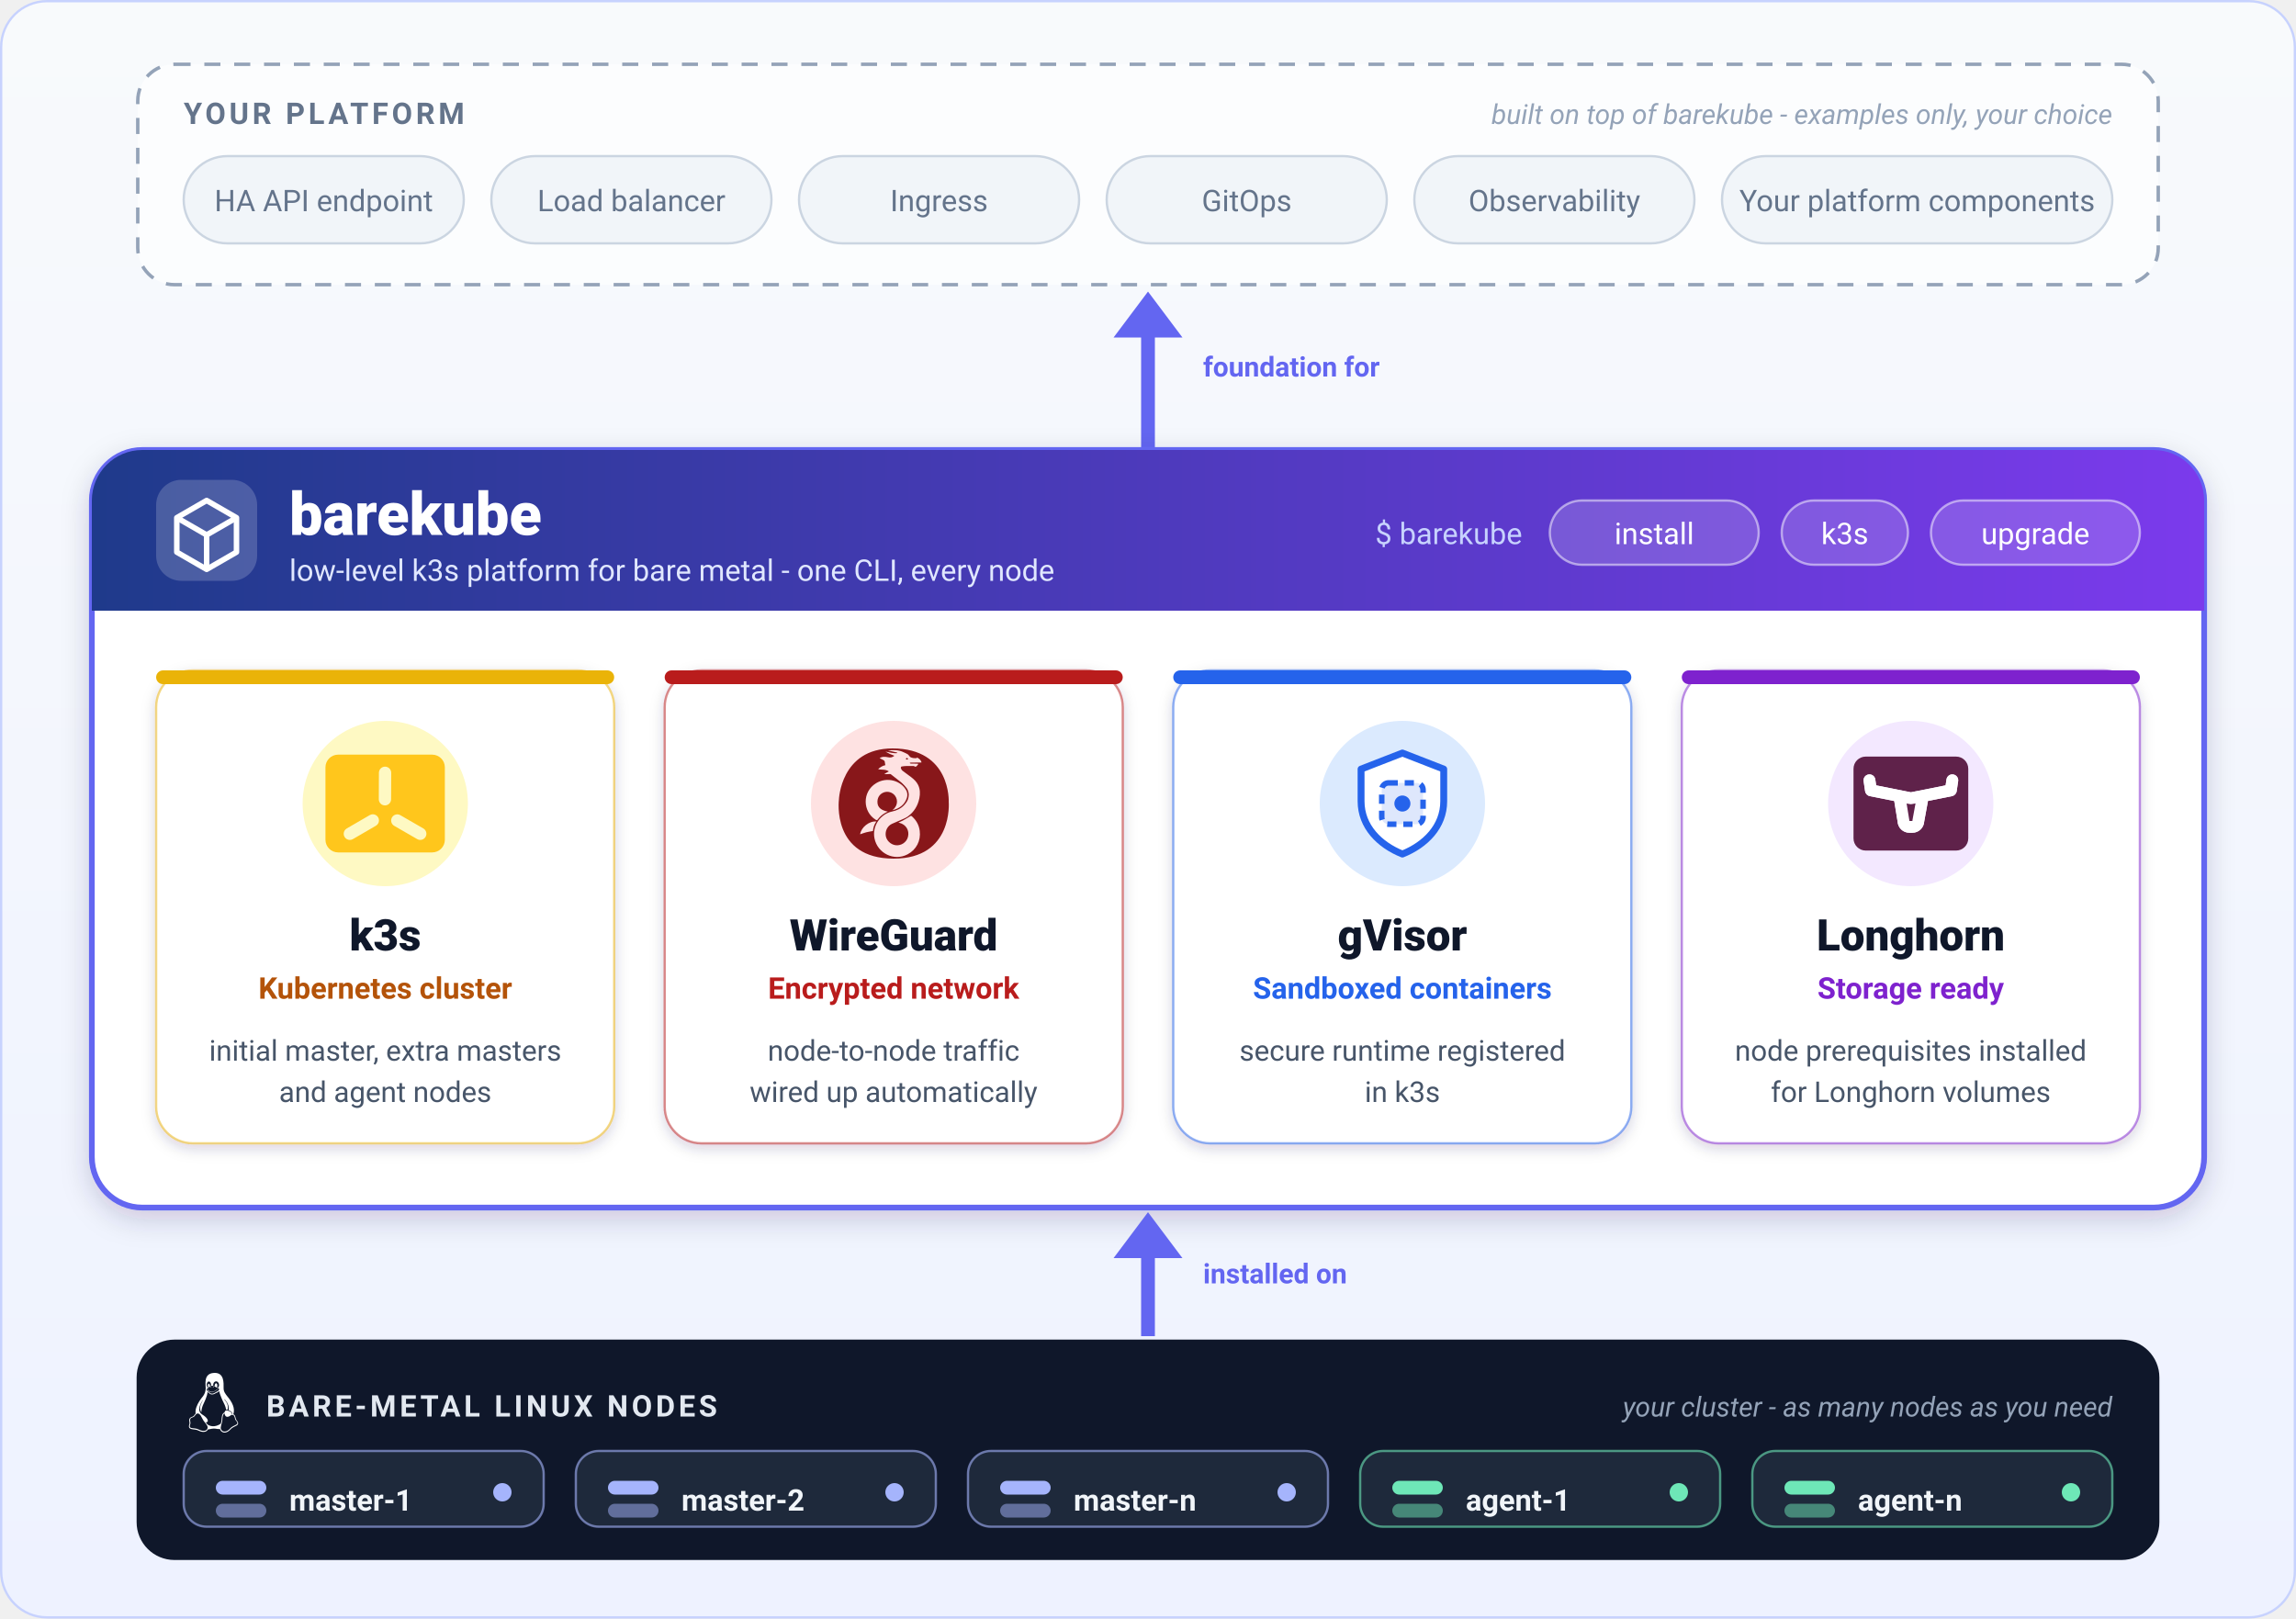
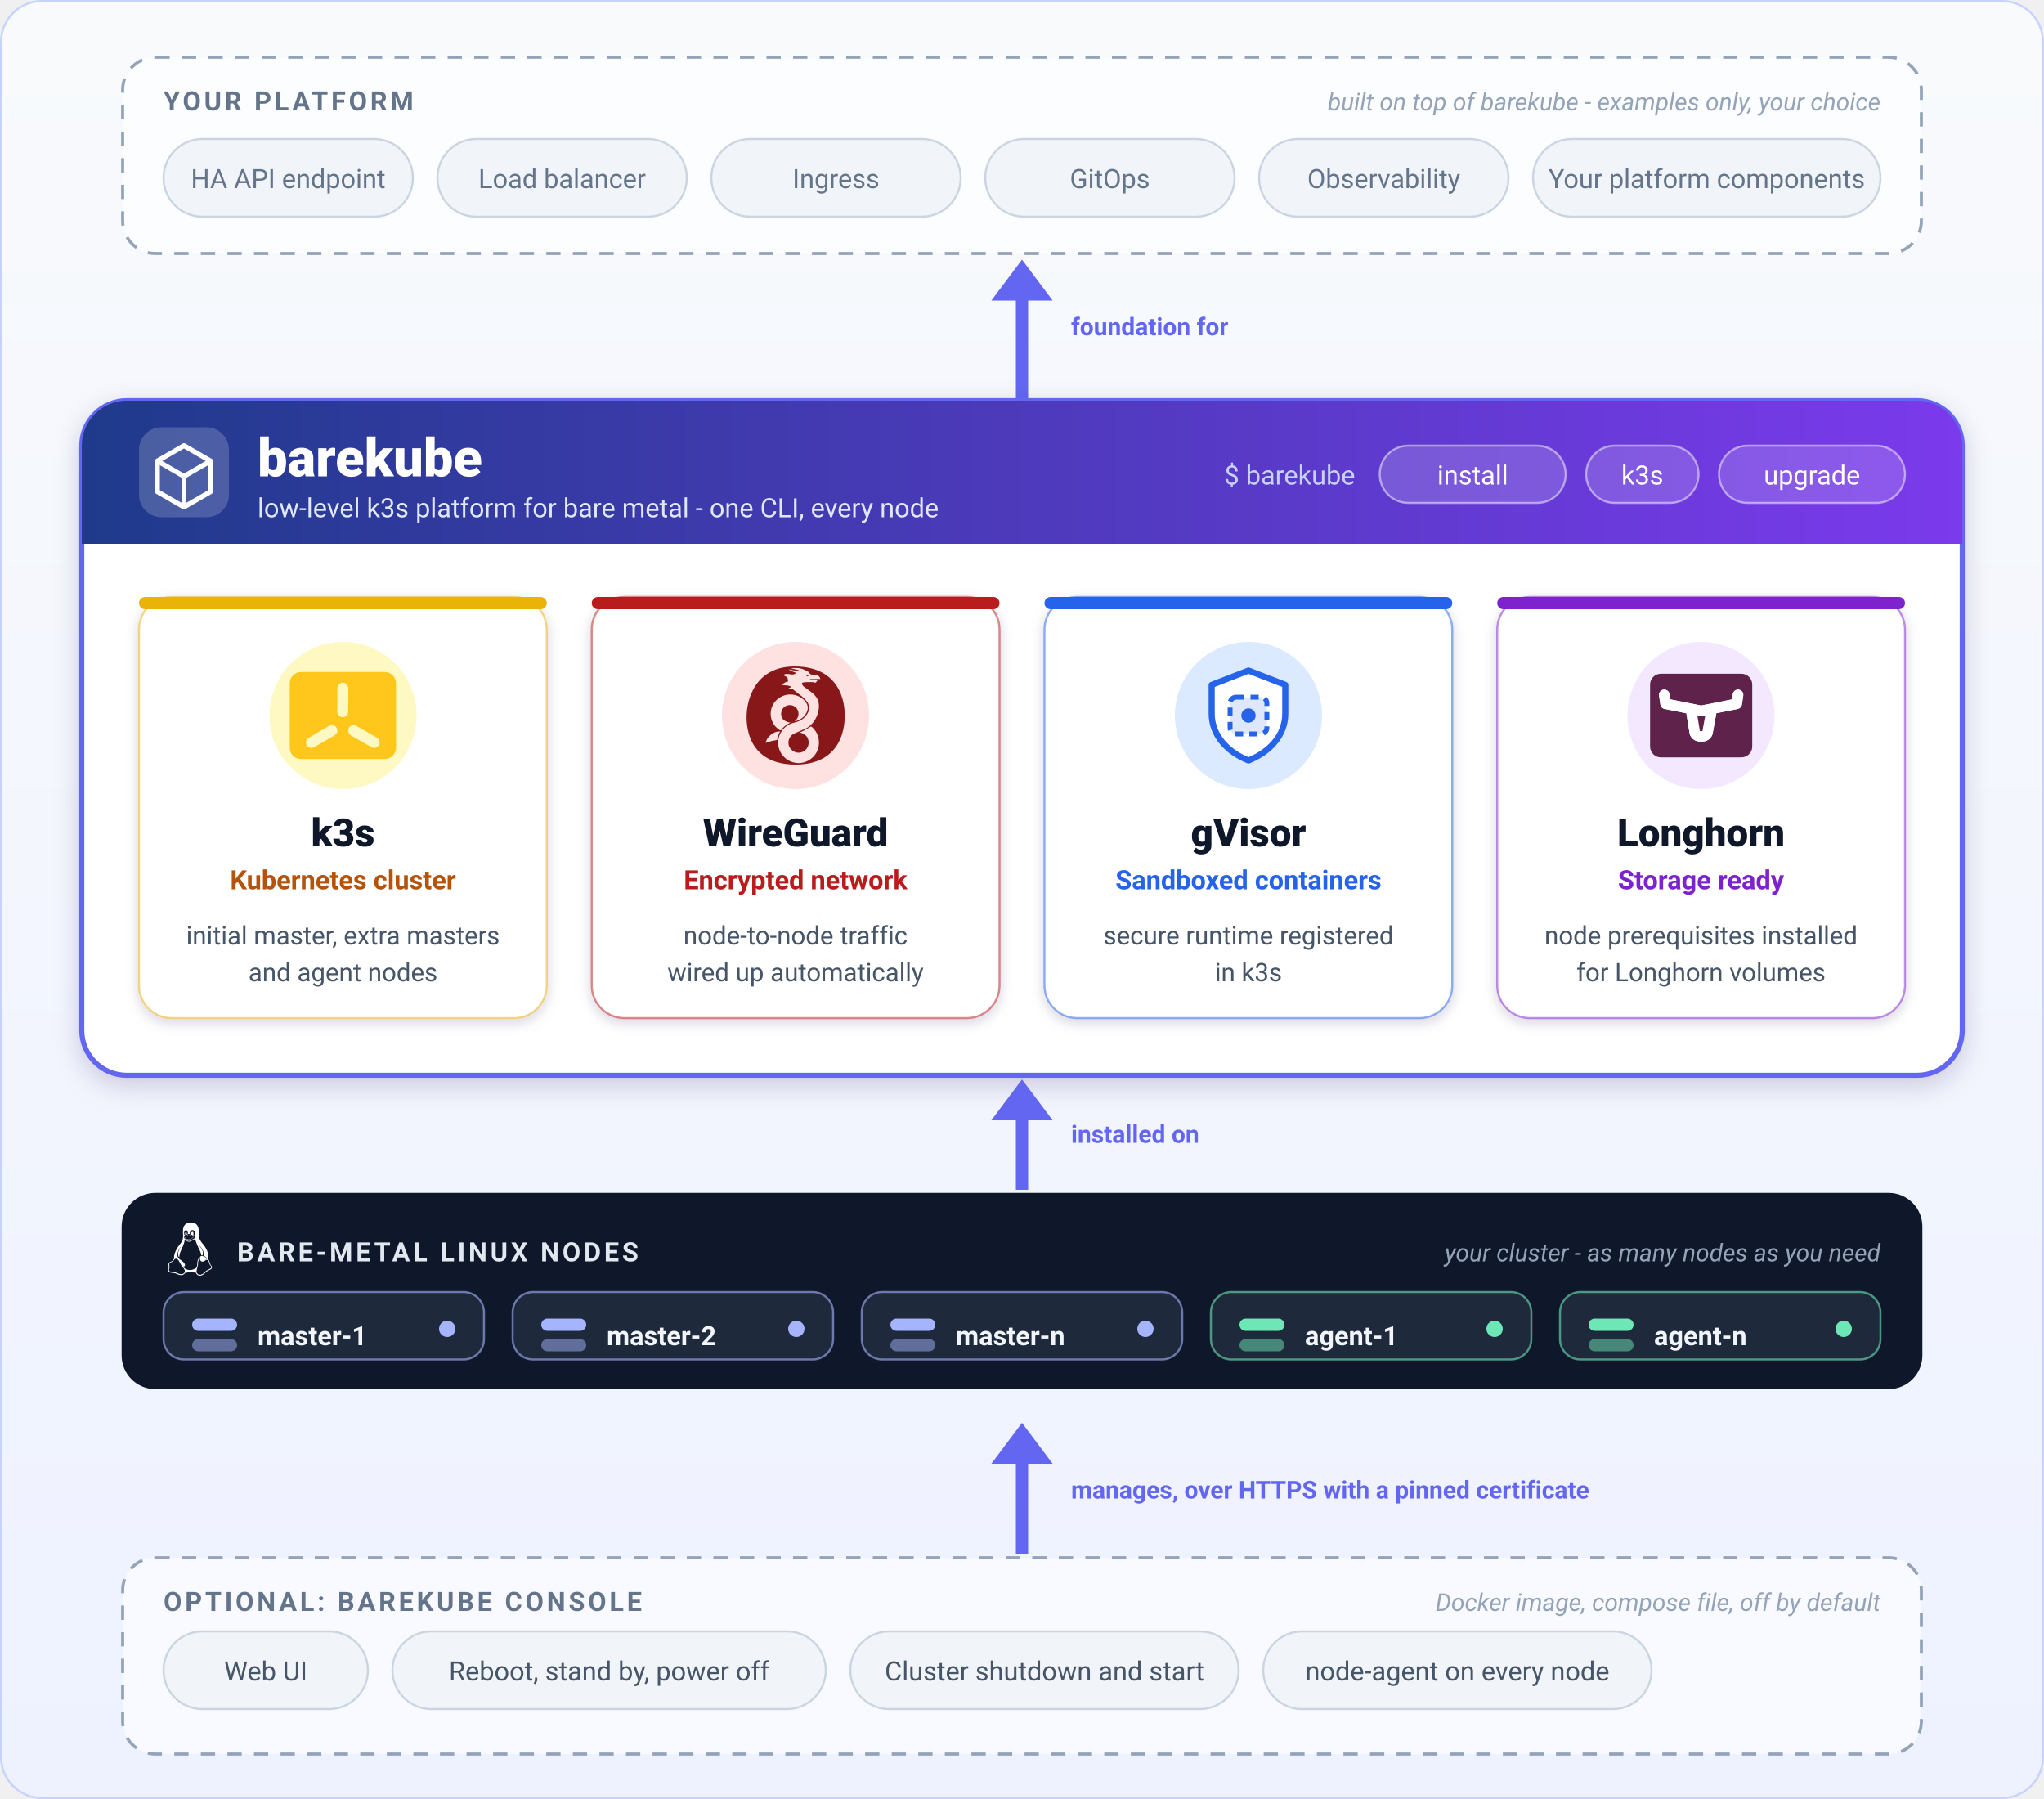
- <svg xmlns="http://www.w3.org/2000/svg" viewBox="0 0 1000 705" width="1000" height="705" role="img" aria-labelledby="t d">
+ <svg xmlns="http://www.w3.org/2000/svg" viewBox="0 0 1000 880" width="1000" height="880" role="img" aria-labelledby="t d">
  <defs>
    <linearGradient id="hdr" x1="0" y1="0" x2="1" y2="0">
      <stop offset="0" stop-color="#1e3a8a" />
      <stop offset="1" stop-color="#7c3aed" />
    </linearGradient>
    <linearGradient id="bg" x1="0" y1="0" x2="0" y2="1">
      <stop offset="0" stop-color="#f8fafc" />
      <stop offset="1" stop-color="#eef2ff" />
    </linearGradient>
    <filter id="sh" x="-10%" y="-10%" width="120%" height="130%">
      <feDropShadow dx="0" dy="4" stdDeviation="6" flood-color="#1e1b4b" flood-opacity="0.18" />
    </filter>
    <filter id="shs" x="-10%" y="-10%" width="120%" height="130%">
      <feDropShadow dx="0" dy="2" stdDeviation="3" flood-color="#1e1b4b" flood-opacity="0.18" />
    </filter>
    <style>text{font-family:-apple-system,"Segoe UI",Roboto,Helvetica,Arial,sans-serif}</style>
  </defs>
-   <rect x="0.5" y="0.5" width="999" height="704" rx="20" fill="url(#bg)" stroke="#c7d2fe" />
+   <rect x="0.5" y="0.5" width="999" height="879" rx="20" fill="url(#bg)" stroke="#c7d2fe" />
  <rect x="60" y="28" width="880" height="96" rx="16" fill="#ffffff" fill-opacity="0.6" stroke="#94a3b8" stroke-width="1.5" stroke-dasharray="7 6" />
  <text x="80" y="54" font-size="13" font-weight="700" letter-spacing="1.5" fill="#64748b">YOUR PLATFORM</text>
  <text x="920" y="54" text-anchor="end" font-size="12" fill="#94a3b8" font-style="italic">built on top of barekube - examples only, your choice</text>
  <rect x="80" y="68" width="122" height="38" rx="19" fill="#f1f5f9" stroke="#cbd5e1" />
  <text x="141.0" y="92" text-anchor="middle" font-size="13" fill="#64748b">HA API endpoint</text>
  <rect x="214" y="68" width="122" height="38" rx="19" fill="#f1f5f9" stroke="#cbd5e1" />
  <text x="275.0" y="92" text-anchor="middle" font-size="13" fill="#64748b">Load balancer</text>
  <rect x="348" y="68" width="122" height="38" rx="19" fill="#f1f5f9" stroke="#cbd5e1" />
  <text x="409.0" y="92" text-anchor="middle" font-size="13" fill="#64748b">Ingress</text>
  <rect x="482" y="68" width="122" height="38" rx="19" fill="#f1f5f9" stroke="#cbd5e1" />
  <text x="543.0" y="92" text-anchor="middle" font-size="13" fill="#64748b">GitOps</text>
  <rect x="616" y="68" width="122" height="38" rx="19" fill="#f1f5f9" stroke="#cbd5e1" />
  <text x="677.0" y="92" text-anchor="middle" font-size="13" fill="#64748b">Observability</text>
  <rect x="750" y="68" width="170" height="38" rx="19" fill="#f1f5f9" stroke="#cbd5e1" />
  <text x="835.0" y="92" text-anchor="middle" font-size="13" fill="#64748b">Your platform components</text>
  <path d="M497.0 198 V147 H485 L500 127 L515 147 H503.0 V198 Z" fill="#6366f1" />
  <text x="524" y="164" font-size="12" fill="#6366f1" font-weight="600">foundation for</text>
  <rect x="40" y="196" width="920" height="330" rx="22" fill="#ffffff" stroke="#6366f1" stroke-width="2.5" filter="url(#sh)" />
  <path d="M40 218 a22 22 0 0 1 22 -22 h876 a22 22 0 0 1 22 22 v48 h-920 z" fill="url(#hdr)" />
  <g transform="translate(68,209)">
    <rect width="44" height="44" rx="11" fill="#fff" fill-opacity="0.18" />
    <path d="M22 9 L35 16.5 V31.5 L22 39 L9 31.5 V16.5 Z" fill="none" stroke="#fff" stroke-width="2.4" stroke-linejoin="round" />
    <path d="M9 16.5 L22 24 L35 16.5 M22 24 V39" fill="none" stroke="#fff" stroke-width="2.4" stroke-linejoin="round" />
  </g>
  <text x="126" y="233" font-size="26" font-weight="800" fill="#fff">barekube</text>
  <text x="126" y="253" font-size="13" fill="#e0e7ff">low-level k3s platform for bare metal - one CLI, every node</text>
  <rect x="841" y="218" width="91" height="28" rx="14" fill="#fff" fill-opacity="0.16" stroke="#fff" stroke-opacity="0.5" />
  <text x="886.5" y="237" text-anchor="middle" font-size="13" font-family="ui-monospace,Menlo,Consolas,monospace" fill="#fff">upgrade</text>
  <rect x="776" y="218" width="55" height="28" rx="14" fill="#fff" fill-opacity="0.16" stroke="#fff" stroke-opacity="0.5" />
  <text x="803.5" y="237" text-anchor="middle" font-size="13" font-family="ui-monospace,Menlo,Consolas,monospace" fill="#fff">k3s</text>
  <rect x="675" y="218" width="91" height="28" rx="14" fill="#fff" fill-opacity="0.16" stroke="#fff" stroke-opacity="0.5" />
  <text x="720.5" y="237" text-anchor="middle" font-size="13" font-family="ui-monospace,Menlo,Consolas,monospace" fill="#fff">install</text>
  <text x="663" y="237" text-anchor="end" font-size="13" font-family="ui-monospace,Menlo,Consolas,monospace" fill="#c7d2fe">$ barekube</text>
  <g filter="url(#shs)">
    <rect x="68.0" y="292" width="199.5" height="206" rx="16" fill="#ffffff" stroke="#eab308" stroke-opacity="0.5" />
  </g>
  <rect x="68.0" y="292" width="199.5" height="6" rx="3" fill="#eab308" />
  <circle cx="167.8" cy="350" r="36" fill="#fef9c3" />
  <svg x="141.75" y="324" width="52" height="52" viewBox="0 0 194.256 159.089" preserveAspectRatio="xMidYMid meet">
    <path fill="#ffc61c" d="M173.695,0H20.561A20.621,20.621,0,0,0-0,20.561V138.528a20.621,20.621,0,0,0,20.561,20.561H173.695a20.621,20.621,0,0,0,20.561-20.561V20.561A20.621,20.621,0,0,0,173.695,0ZM82.083,115.687,44.711,137.405a10,10,0,1,1-10.049-17.292L72.034,98.395a10,10,0,1,1,10.049,17.292ZM96.785,82.598h-.045A10,10,0,0,1,86.784,72.554l.188-43.053a10.001,10.001,0,0,1,9.999-9.957h.045a10,10,0,0,1,9.956,10.043l-.188,43.053A10.001,10.001,0,0,1,96.785,82.598Zm66.125,51.157a9.996,9.996,0,0,1-13.66,3.66l-37.427-21.608a10,10,0,0,1,10-17.32l37.427,21.608A9.999,9.999,0,0,1,162.91,133.755Z" />
  </svg>
  <text x="167.8" y="414" text-anchor="middle" font-size="19" font-weight="800" fill="#0f172a">k3s</text>
  <text x="167.8" y="435" text-anchor="middle" font-size="13" font-weight="600" fill="#b45309">Kubernetes cluster</text>
  <text x="167.8" y="462" text-anchor="middle" font-size="12.5" fill="#475569">initial master, extra masters</text>
  <text x="167.8" y="480" text-anchor="middle" font-size="12.5" fill="#475569">and agent nodes</text>
  <g filter="url(#shs)">
    <rect x="289.5" y="292" width="199.5" height="206" rx="16" fill="#ffffff" stroke="#b91c1c" stroke-opacity="0.5" />
  </g>
  <rect x="289.5" y="292" width="199.5" height="6" rx="3" fill="#b91c1c" />
  <circle cx="389.2" cy="350" r="36" fill="#fee2e2" />
  <svg x="365.25" y="326" width="48" height="48" viewBox="0 0 24 24" preserveAspectRatio="xMidYMid meet">
    <path fill="#88171a" fill-rule="evenodd" d="M23.98 11.645S24.533 0 11.735 0C.418 0 .064 11.17.064 11.17S-1.6 24 11.997 24C25.04 24 23.98 11.645 23.98 11.645zM8.155 7.576c2.4-1.47 5.469-.571 6.618 1.638.218.419.246 1.063.108 1.503-.477 1.516-1.601 2.366-3.145 2.728.455-.39.817-.832.933-1.442a2.112 2.112 0 0 0-.364-1.677 2.14 2.14 0 0 0-2.465-.75c-.95.36-1.47 1.228-1.377 2.294.087.99.839 1.632 2.245 1.876-.21.111-.372.193-.53.281a5.113 5.113 0 0 0-1.644 1.43c-.143.192-.24.208-.458.075-2.827-1.729-3.009-6.067.078-7.956zM6.04 18.258c-.455.116-.895.286-1.359.438.227-1.532 2.021-2.943 3.539-2.782a3.91 3.91 0 0 0-.74 2.072c-.504.093-.98.155-1.44.272zM15.703 3.3c.448.017.898.01 1.347.02a2.324 2.324 0 0 1 .334.047 3.249 3.249 0 0 1-.34.434c-.16.15-.341.296-.573.069-.055-.055-.187-.042-.283-.044-.447-.005-.894-.02-1.34-.003a8.323 8.323 0 0 0-1.154.118c-.072.013-.178.25-.146.338.078.207.191.435.359.567.619.49 1.277.928 1.9 1.413.604.472 1.167.99 1.51 1.7.446.928.46 1.9.267 2.877-.322 1.63-1.147 2.98-2.483 3.962-.538.395-1.205.62-1.821.903-.543.25-1.1.465-1.644.712-.98.446-1.53 1.51-1.369 2.615.149 1.015 1.04 1.862 2.059 2.037 1.223.21 2.486-.586 2.785-1.83.336-1.397-.423-2.646-1.845-3.024l-.256-.066c.38-.17.708-.291 1.012-.458q.793-.437 1.558-.925c.15-.096.231-.096.36.014.977.846 1.56 1.898 1.724 3.187.27 2.135-.74 4.096-2.646 5.101-2.948 1.555-6.557-.215-7.208-3.484-.558-2.8 1.418-5.34 3.797-5.83 1.023-.211 1.958-.637 2.685-1.425.47-.508.697-.944.775-1.141a3.165 3.165 0 0 0 .217-1.158 2.71 2.71 0 0 0-.237-.992c-.248-.566-1.2-1.466-1.435-1.656l-2.24-1.754c-.079-.065-.168-.06-.36-.047-.23.016-.815.048-1.067-.018.204-.155.76-.38 1-.56-.726-.49-1.554-.314-2.315-.46.176-.328 1.046-.831 1.541-.888a7.323 7.323 0 0 0-.135-.822c-.03-.111-.154-.22-.263-.283-.262-.154-.541-.281-.843-.434a1.755 1.755 0 0 1 .906-.28 3.385 3.385 0 0 1 .908.088c.54.123.97.042 1.399-.324-.338-.136-.676-.26-1.003-.407a9.843 9.843 0 0 1-.942-.493c.85.118 1.671.437 2.54.32l.022-.118-2.018-.47c1.203-.11 2.323-.128 3.384.388.299.146.61.266.897.432.14.08.233.24.348.365.09.098.164.23.276.29.424.225.89.234 1.366.223l.01-.16c.479.15 1.017.702 1.017 1.105-.776 0-1.55-.003-2.325.004-.083 0-.165.061-.247.094.078.046.155.128.235.131z M14.703 2.153a.118.118 0 0 0-.016.19.179.179 0 0 0 .246.065c.075-.038.148-.078.238-.125-.072-.062-.13-.114-.19-.163-.106-.087-.193-.032-.278.033z" />
  </svg>
  <text x="389.2" y="414" text-anchor="middle" font-size="19" font-weight="800" fill="#0f172a">WireGuard</text>
  <text x="389.2" y="435" text-anchor="middle" font-size="13" font-weight="600" fill="#b91c1c">Encrypted network</text>
  <text x="389.2" y="462" text-anchor="middle" font-size="12.5" fill="#475569">node-to-node traffic</text>
  <text x="389.2" y="480" text-anchor="middle" font-size="12.5" fill="#475569">wired up automatically</text>
  <g filter="url(#shs)">
    <rect x="511.0" y="292" width="199.5" height="206" rx="16" fill="#ffffff" stroke="#2563eb" stroke-opacity="0.5" />
  </g>
  <rect x="511.0" y="292" width="199.5" height="6" rx="3" fill="#2563eb" />
  <circle cx="610.8" cy="350" r="36" fill="#dbeafe" />
  <g transform="translate(586.8,326)">
    <path d="M24 2 L42 9 V23 C42 34 34 42 24 46 C14 42 6 34 6 23 V9 Z" fill="#fff" stroke="#2563eb" stroke-width="3" stroke-linejoin="round" />
    <rect x="15" y="15" width="18" height="18" rx="3" fill="#2563eb" fill-opacity="0.15" stroke="#2563eb" stroke-width="2.4" stroke-dasharray="4 3" />
    <circle cx="24" cy="24" r="3.5" fill="#2563eb" />
  </g>
  <text x="610.8" y="414" text-anchor="middle" font-size="19" font-weight="800" fill="#0f172a">gVisor</text>
  <text x="610.8" y="435" text-anchor="middle" font-size="13" font-weight="600" fill="#2563eb">Sandboxed containers</text>
  <text x="610.8" y="462" text-anchor="middle" font-size="12.5" fill="#475569">secure runtime registered</text>
  <text x="610.8" y="480" text-anchor="middle" font-size="12.5" fill="#475569">in k3s</text>
  <g filter="url(#shs)">
    <rect x="732.5" y="292" width="199.5" height="206" rx="16" fill="#ffffff" stroke="#7e22ce" stroke-opacity="0.5" />
  </g>
  <rect x="732.5" y="292" width="199.5" height="6" rx="3" fill="#7e22ce" />
  <circle cx="832.2" cy="350" r="36" fill="#f3e8ff" />
  <svg x="806.25" y="324" width="52" height="52" viewBox="0 0 356.98 294.48" preserveAspectRatio="xMidYMid meet">
    <path fill="#5f224a" d="M313.862,6.87H43.379A36.423,36.423,0,0,0,7.062,43.186V251.554A36.423,36.423,0,0,0,43.379,287.87h270.483a36.423,36.423,0,0,0,36.316-36.316V43.186A36.423,36.423,0,0,0,313.862,6.87Zm6.106,73.418-.004.027L315.545,110.342a17.664,17.664,0,0,1-14.017,14.75L229.697,139.433c-.012.072-.015.143-.028.215L218.424,201.205a35.373,35.373,0,0,1-35.278,33.459H174.092a35.372,35.372,0,0,1-35.288-33.662l-9.964-61.309L55.712,125.092A17.664,17.664,0,0,1,41.695,110.342L37.276,80.315A17.663,17.663,0,0,1,72.226,75.171l2.606,17.715L178.62,113.607,282.408,92.886,285.014,75.171a17.663,17.663,0,1,1,34.954,5.117Z" />
    <path fill="#fff" d="M305.05,60.253A17.663,17.663,0,0,0,285.014,75.171l-2.606,17.715L178.62,113.607,74.832,92.886,72.226,75.171a17.663,17.663,0,0,0-34.95,5.144L41.695,110.342a17.664,17.664,0,0,0,14.017,14.75l73.128,14.6,9.964,61.309a35.372,35.372,0,0,0,35.288,33.662h9.054A35.373,35.373,0,0,0,218.424,201.205L229.669,139.648c.013-.072.016-.143.028-.215l71.831-14.341a17.664,17.664,0,0,0,14.017-14.75l4.419-30.027.004-.027A17.663,17.663,0,0,0,305.05,60.253ZM183.434,196.163a17.66,17.66,0,0,0-.288,3.175h-9.054a17.532,17.532,0,0,0-.229-2.834l-8.034-49.427,9.333,1.863a17.681,17.681,0,0,0,6.917,0l10.361-2.069Z" />
    <path fill="#5f224a" d="M178.62,149.282a17.679,17.679,0,0,1-3.458-.342l-9.333-1.863,8.034,49.427a17.532,17.532,0,0,1,.229,2.834h9.054a17.66,17.66,0,0,1,.288-3.175l9.005-49.291-10.361,2.069A17.679,17.679,0,0,1,178.62,149.282Z" />
  </svg>
  <text x="832.2" y="414" text-anchor="middle" font-size="19" font-weight="800" fill="#0f172a">Longhorn</text>
  <text x="832.2" y="435" text-anchor="middle" font-size="13" font-weight="600" fill="#7e22ce">Storage ready</text>
  <text x="832.2" y="462" text-anchor="middle" font-size="12.5" fill="#475569">node prerequisites installed</text>
  <text x="832.2" y="480" text-anchor="middle" font-size="12.5" fill="#475569">for Longhorn volumes</text>
  <path d="M497.0 582 V548 H485 L500 528 L515 548 H503.0 V582 Z" fill="#6366f1" />
  <text x="524" y="559" font-size="12" fill="#6366f1" font-weight="600">installed on</text>
  <rect x="60" y="584" width="880" height="95" rx="16" fill="#0f172a" stroke="#0f172a" />
  <svg x="80" y="598" width="26" height="26" viewBox="0 0 24 24" preserveAspectRatio="xMidYMid meet">
    <path fill="#fff" d="M12.504 0c-.155 0-.315.008-.48.021-4.226.333-3.105 4.807-3.17 6.298-.076 1.092-.3 1.953-1.05 3.02-.885 1.051-2.127 2.75-2.716 4.521-.278.832-.41 1.684-.287 2.489a.424.424 0 00-.11.135c-.26.268-.45.6-.663.839-.199.199-.485.267-.797.4-.313.136-.658.269-.864.68-.09.189-.136.394-.132.602 0 .199.027.4.055.536.058.399.116.728.04.97-.249.68-.28 1.145-.106 1.484.174.334.535.47.94.601.81.2 1.91.135 2.774.6.926.466 1.866.67 2.616.47.526-.116.97-.464 1.208-.946.587-.003 1.23-.269 2.26-.334.699-.058 1.574.267 2.577.2.025.134.063.198.114.333l.003.003c.391.778 1.113 1.132 1.884 1.071.771-.06 1.592-.536 2.257-1.306.631-.765 1.683-1.084 2.378-1.503.348-.199.629-.469.649-.853.023-.4-.2-.811-.714-1.376v-.097l-.003-.003c-.17-.2-.25-.535-.338-.926-.085-.401-.182-.786-.492-1.046h-.003c-.059-.054-.123-.067-.188-.135a.357.357 0 00-.19-.064c.431-1.278.264-2.55-.173-3.694-.533-1.41-1.465-2.638-2.175-3.483-.796-1.005-1.576-1.957-1.56-3.368.026-2.152.236-6.133-3.544-6.139zm.529 3.405h.013c.213 0 .396.062.584.198.19.135.33.332.438.533.105.259.158.459.166.724 0-.02.006-.04.006-.06v.105a.086.086 0 01-.004-.021l-.004-.024a1.807 1.807 0 01-.15.706.953.953 0 01-.213.335.71.71 0 00-.088-.042c-.104-.045-.198-.064-.284-.133a1.312 1.312 0 00-.22-.066c.05-.06.146-.133.183-.198.053-.128.082-.264.088-.402v-.02a1.21 1.21 0 00-.061-.4c-.045-.134-.101-.2-.183-.333-.084-.066-.167-.132-.267-.132h-.016c-.093 0-.176.03-.262.132a.8.8 0 00-.205.334 1.18 1.18 0 00-.09.4v.019c.002.089.008.179.02.267-.193-.067-.438-.135-.607-.202a1.635 1.635 0 01-.018-.2v-.02a1.772 1.772 0 01.15-.768c.082-.22.232-.406.43-.533a.985.985 0 01.594-.2zm-2.962.059h.036c.142 0 .27.048.399.135.146.129.264.288.344.465.09.199.14.4.153.667v.004c.007.134.006.2-.002.266v.08c-.03.007-.056.018-.083.024-.152.055-.274.135-.393.2.012-.09.013-.18.003-.267v-.015c-.012-.133-.04-.2-.082-.333a.613.613 0 00-.166-.267.248.248 0 00-.183-.064h-.021c-.071.006-.13.04-.186.132a.552.552 0 00-.12.27.944.944 0 00-.023.33v.015c.012.135.037.2.08.334.046.134.098.2.166.268.01.009.02.018.034.024-.07.057-.117.07-.176.136a.304.304 0 01-.131.068 2.62 2.62 0 01-.275-.402 1.772 1.772 0 01-.155-.667 1.759 1.759 0 01.08-.668 1.43 1.43 0 01.283-.535c.128-.133.26-.2.418-.2zm1.37 1.706c.332 0 .733.065 1.216.399.293.2.523.269 1.052.468h.003c.255.136.405.266.478.399v-.131a.571.571 0 01.016.47c-.123.31-.516.643-1.063.842v.002c-.268.135-.501.333-.775.465-.276.135-.588.292-1.012.267a1.139 1.139 0 01-.448-.067 3.566 3.566 0 01-.322-.198c-.195-.135-.363-.332-.612-.465v-.005h-.005c-.4-.246-.616-.512-.686-.71-.07-.268-.005-.47.193-.6.224-.135.38-.271.483-.336.104-.074.143-.102.176-.131h.002v-.003c.169-.202.436-.47.839-.601.139-.036.294-.065.466-.065zm2.8 2.142c.358 1.417 1.196 3.475 1.735 4.473.286.534.855 1.659 1.102 3.024.156-.005.33.018.513.064.646-1.671-.546-3.467-1.089-3.966-.22-.2-.232-.335-.123-.335.59.534 1.365 1.572 1.646 2.757.13.535.16 1.104.021 1.67.067.028.135.06.205.067 1.032.534 1.413.938 1.23 1.537v-.043c-.06-.003-.12 0-.18 0h-.016c.151-.467-.182-.825-1.065-1.224-.915-.4-1.646-.336-1.77.465-.008.043-.013.066-.018.135-.068.023-.139.053-.209.064-.43.268-.662.669-.793 1.187-.13.533-.17 1.156-.205 1.869v.003c-.02.334-.17.838-.319 1.35-1.5 1.072-3.58 1.538-5.348.334a2.645 2.645 0 00-.402-.533 1.45 1.45 0 00-.275-.333c.182 0 .338-.03.465-.067a.615.615 0 00.314-.334c.108-.267 0-.697-.345-1.163-.345-.467-.931-.995-1.788-1.521-.63-.4-.986-.87-1.15-1.396-.165-.534-.143-1.085-.015-1.645.245-1.07.873-2.11 1.274-2.763.107-.065.037.135-.408.974-.396.751-1.14 2.497-.122 3.854a8.123 8.123 0 01.647-2.876c.564-1.278 1.743-3.504 1.836-5.268.048.036.217.135.289.202.218.133.38.333.59.465.21.201.477.335.876.335.039.003.075.006.11.006.412 0 .73-.134.997-.268.29-.134.52-.334.74-.4h.005c.467-.135.835-.402 1.044-.7zm2.185 8.958c.037.6.343 1.245.882 1.377.588.134 1.434-.333 1.791-.765l.211-.01c.315-.007.577.01.847.268l.003.003c.208.199.305.53.391.876.085.4.154.78.409 1.066.486.527.645.906.636 1.14l.003-.007v.018l-.003-.012c-.015.262-.185.396-.498.595-.63.401-1.746.712-2.457 1.57-.618.737-1.37 1.14-2.036 1.191-.664.053-1.237-.2-1.574-.898l-.005-.003c-.21-.4-.12-1.025.056-1.69.176-.668.428-1.344.463-1.897.037-.714.076-1.335.195-1.814.12-.465.308-.797.641-.984l.045-.022zm-10.814.049h.01c.053 0 .105.005.157.014.376.055.706.333 1.023.752l.91 1.664.003.003c.243.533.754 1.064 1.189 1.637.434.598.77 1.131.729 1.57v.006c-.057.744-.48 1.148-1.125 1.294-.645.135-1.52.002-2.395-.464-.968-.536-2.118-.469-2.857-.602-.369-.066-.61-.2-.723-.4-.11-.2-.113-.602.123-1.23v-.004l.002-.003c.117-.334.03-.752-.027-1.118-.055-.401-.083-.71.043-.94.16-.334.396-.4.69-.533.294-.135.64-.202.915-.47h.002v-.002c.256-.268.445-.601.668-.838.19-.201.38-.336.663-.336zm7.159-9.074c-.435.201-.945.535-1.488.535-.542 0-.97-.267-1.28-.466-.154-.134-.28-.268-.373-.335-.164-.134-.144-.333-.074-.333.109.016.129.134.199.2.096.066.215.2.36.333.292.2.68.467 1.167.467.485 0 1.053-.267 1.398-.466.195-.135.445-.334.648-.467.156-.136.149-.267.279-.267.128.016.034.134-.147.332a8.097 8.097 0 01-.69.468zm-1.082-1.583V5.64c-.006-.02.013-.042.029-.05.074-.043.18-.027.26.004.063 0 .16.067.15.135-.006.049-.085.066-.135.066-.055 0-.092-.043-.141-.068-.052-.018-.146-.008-.163-.065zm-.551 0c-.02.058-.113.049-.166.066-.047.025-.086.068-.14.068-.05 0-.13-.02-.136-.068-.01-.066.088-.133.15-.133.08-.031.184-.047.259-.005.019.009.036.03.03.05v.02h.003z" />
  </svg>
  <text x="116" y="617" font-size="13" font-weight="700" letter-spacing="1.5" fill="#e2e8f0">BARE-METAL LINUX NODES</text>
  <text x="920" y="617" text-anchor="end" font-size="12" fill="#94a3b8" font-style="italic">your cluster - as many nodes as you need</text>
  <rect x="80.0" y="632" width="156.8" height="33" rx="10" fill="#1e293b" stroke="#a5b4fc" stroke-opacity="0.6" />
  <rect x="94.0" y="645" width="22" height="6" rx="3" fill="#a5b4fc" />
  <rect x="94.0" y="655" width="22" height="6" rx="3" fill="#a5b4fc" fill-opacity="0.5" />
  <circle cx="218.8" cy="650" r="4" fill="#a5b4fc" />
  <text x="126.0" y="658" font-size="13" font-weight="700" fill="#f1f5f9">master-1</text>
  <rect x="250.8" y="632" width="156.8" height="33" rx="10" fill="#1e293b" stroke="#a5b4fc" stroke-opacity="0.6" />
  <rect x="264.8" y="645" width="22" height="6" rx="3" fill="#a5b4fc" />
  <rect x="264.8" y="655" width="22" height="6" rx="3" fill="#a5b4fc" fill-opacity="0.5" />
  <circle cx="389.6" cy="650" r="4" fill="#a5b4fc" />
  <text x="296.8" y="658" font-size="13" font-weight="700" fill="#f1f5f9">master-2</text>
  <rect x="421.6" y="632" width="156.8" height="33" rx="10" fill="#1e293b" stroke="#a5b4fc" stroke-opacity="0.6" />
  <rect x="435.6" y="645" width="22" height="6" rx="3" fill="#a5b4fc" />
  <rect x="435.6" y="655" width="22" height="6" rx="3" fill="#a5b4fc" fill-opacity="0.5" />
  <circle cx="560.4" cy="650" r="4" fill="#a5b4fc" />
  <text x="467.6" y="658" font-size="13" font-weight="700" fill="#f1f5f9">master-n</text>
  <rect x="592.4" y="632" width="156.8" height="33" rx="10" fill="#1e293b" stroke="#6ee7b7" stroke-opacity="0.6" />
  <rect x="606.4" y="645" width="22" height="6" rx="3" fill="#6ee7b7" />
  <rect x="606.4" y="655" width="22" height="6" rx="3" fill="#6ee7b7" fill-opacity="0.5" />
  <circle cx="731.2" cy="650" r="4" fill="#6ee7b7" />
  <text x="638.4" y="658" font-size="13" font-weight="700" fill="#f1f5f9">agent-1</text>
  <rect x="763.2" y="632" width="156.8" height="33" rx="10" fill="#1e293b" stroke="#6ee7b7" stroke-opacity="0.6" />
  <rect x="777.2" y="645" width="22" height="6" rx="3" fill="#6ee7b7" />
  <rect x="777.2" y="655" width="22" height="6" rx="3" fill="#6ee7b7" fill-opacity="0.5" />
  <circle cx="902.0" cy="650" r="4" fill="#6ee7b7" />
  <text x="809.2" y="658" font-size="13" font-weight="700" fill="#f1f5f9">agent-n</text>
+   <path d="M497.0 760 V716 H485 L500 696 L515 716 H503.0 V760 Z" fill="#6366f1" />
+   <text x="524" y="733" font-size="12" fill="#6366f1" font-weight="600">manages, over HTTPS with a pinned certificate</text>
+   <rect x="60" y="762" width="880" height="96" rx="16" fill="#ffffff" fill-opacity="0.6" stroke="#94a3b8" stroke-width="1.5" stroke-dasharray="7 6" />
+   <text x="80" y="788" font-size="13" font-weight="700" letter-spacing="1.5" fill="#64748b">OPTIONAL: BAREKUBE CONSOLE</text>
+   <text x="920" y="788" text-anchor="end" font-size="12" fill="#94a3b8" font-style="italic">Docker image, compose file, off by default</text>
+   <rect x="80" y="798" width="100" height="38" rx="19" fill="#f1f5f9" stroke="#cbd5e1" />
+   <text x="130.0" y="822" text-anchor="middle" font-size="13" fill="#475569">Web UI</text>
+   <rect x="192" y="798" width="212" height="38" rx="19" fill="#f1f5f9" stroke="#cbd5e1" />
+   <text x="298.0" y="822" text-anchor="middle" font-size="13" fill="#475569">Reboot, stand by, power off</text>
+   <rect x="416" y="798" width="190" height="38" rx="19" fill="#f1f5f9" stroke="#cbd5e1" />
+   <text x="511.0" y="822" text-anchor="middle" font-size="13" fill="#475569">Cluster shutdown and start</text>
+   <rect x="618" y="798" width="190" height="38" rx="19" fill="#f1f5f9" stroke="#cbd5e1" />
+   <text x="713.0" y="822" text-anchor="middle" font-size="13" fill="#475569">node-agent on every node</text>
</svg>
